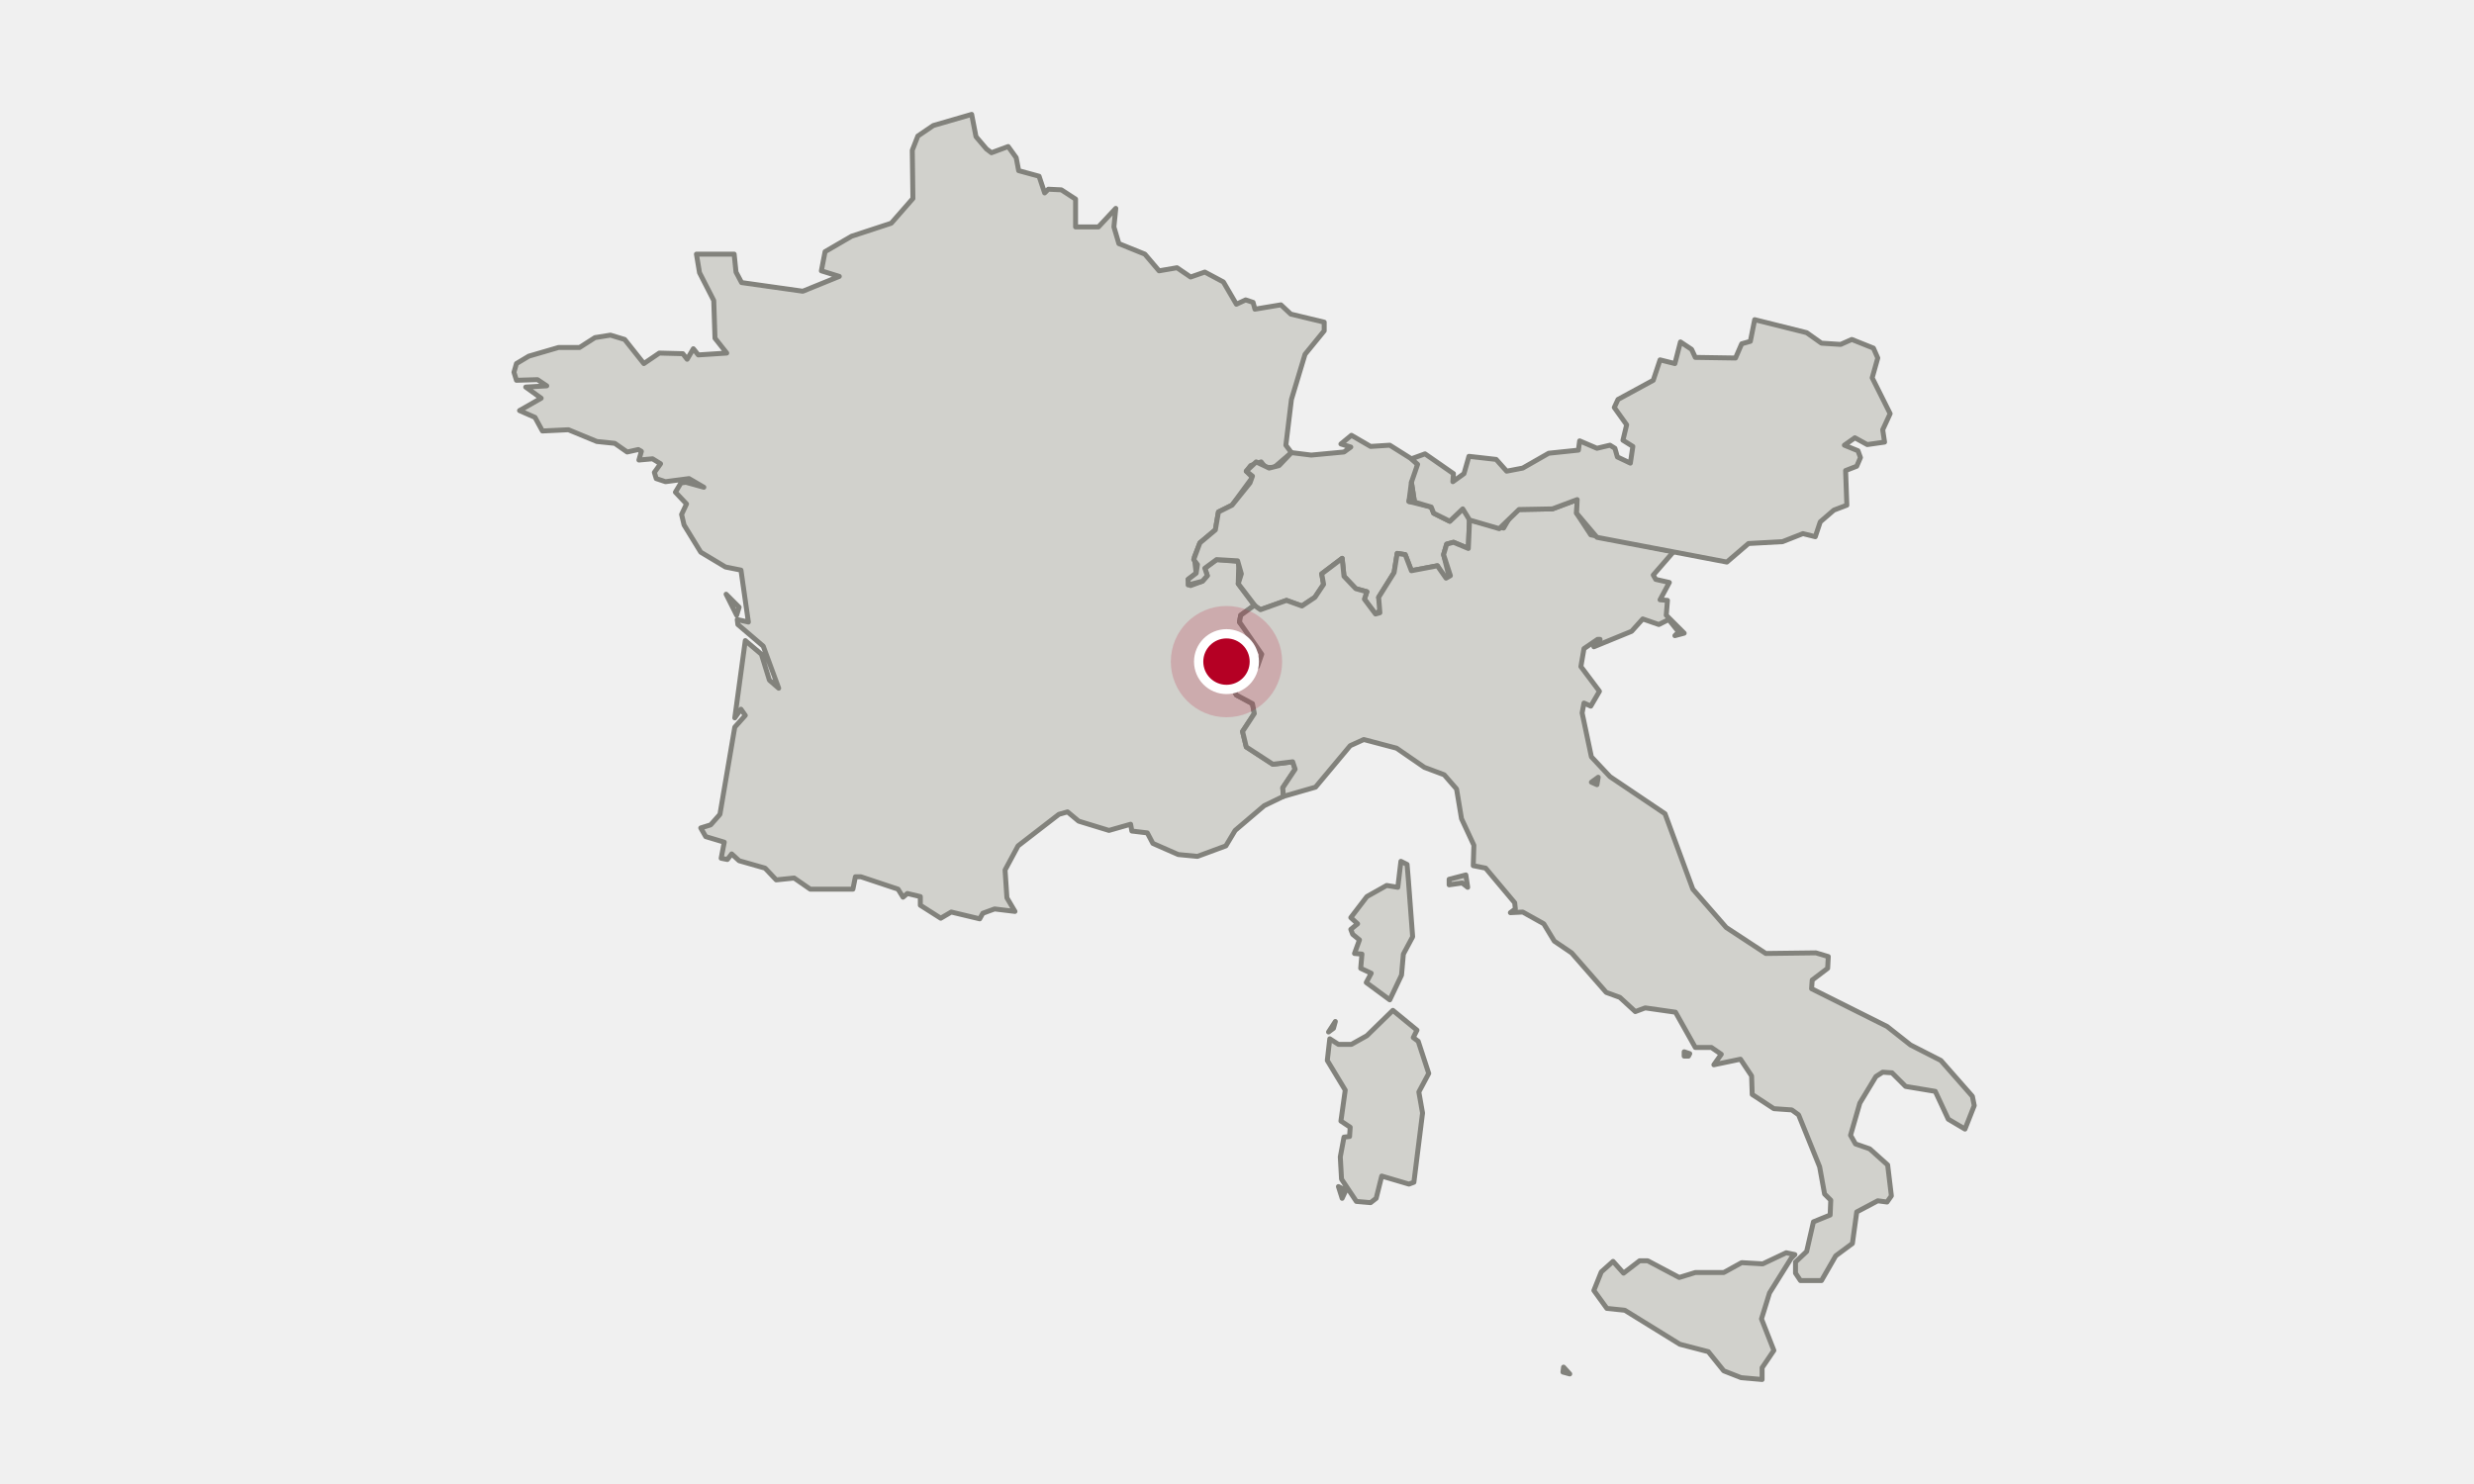
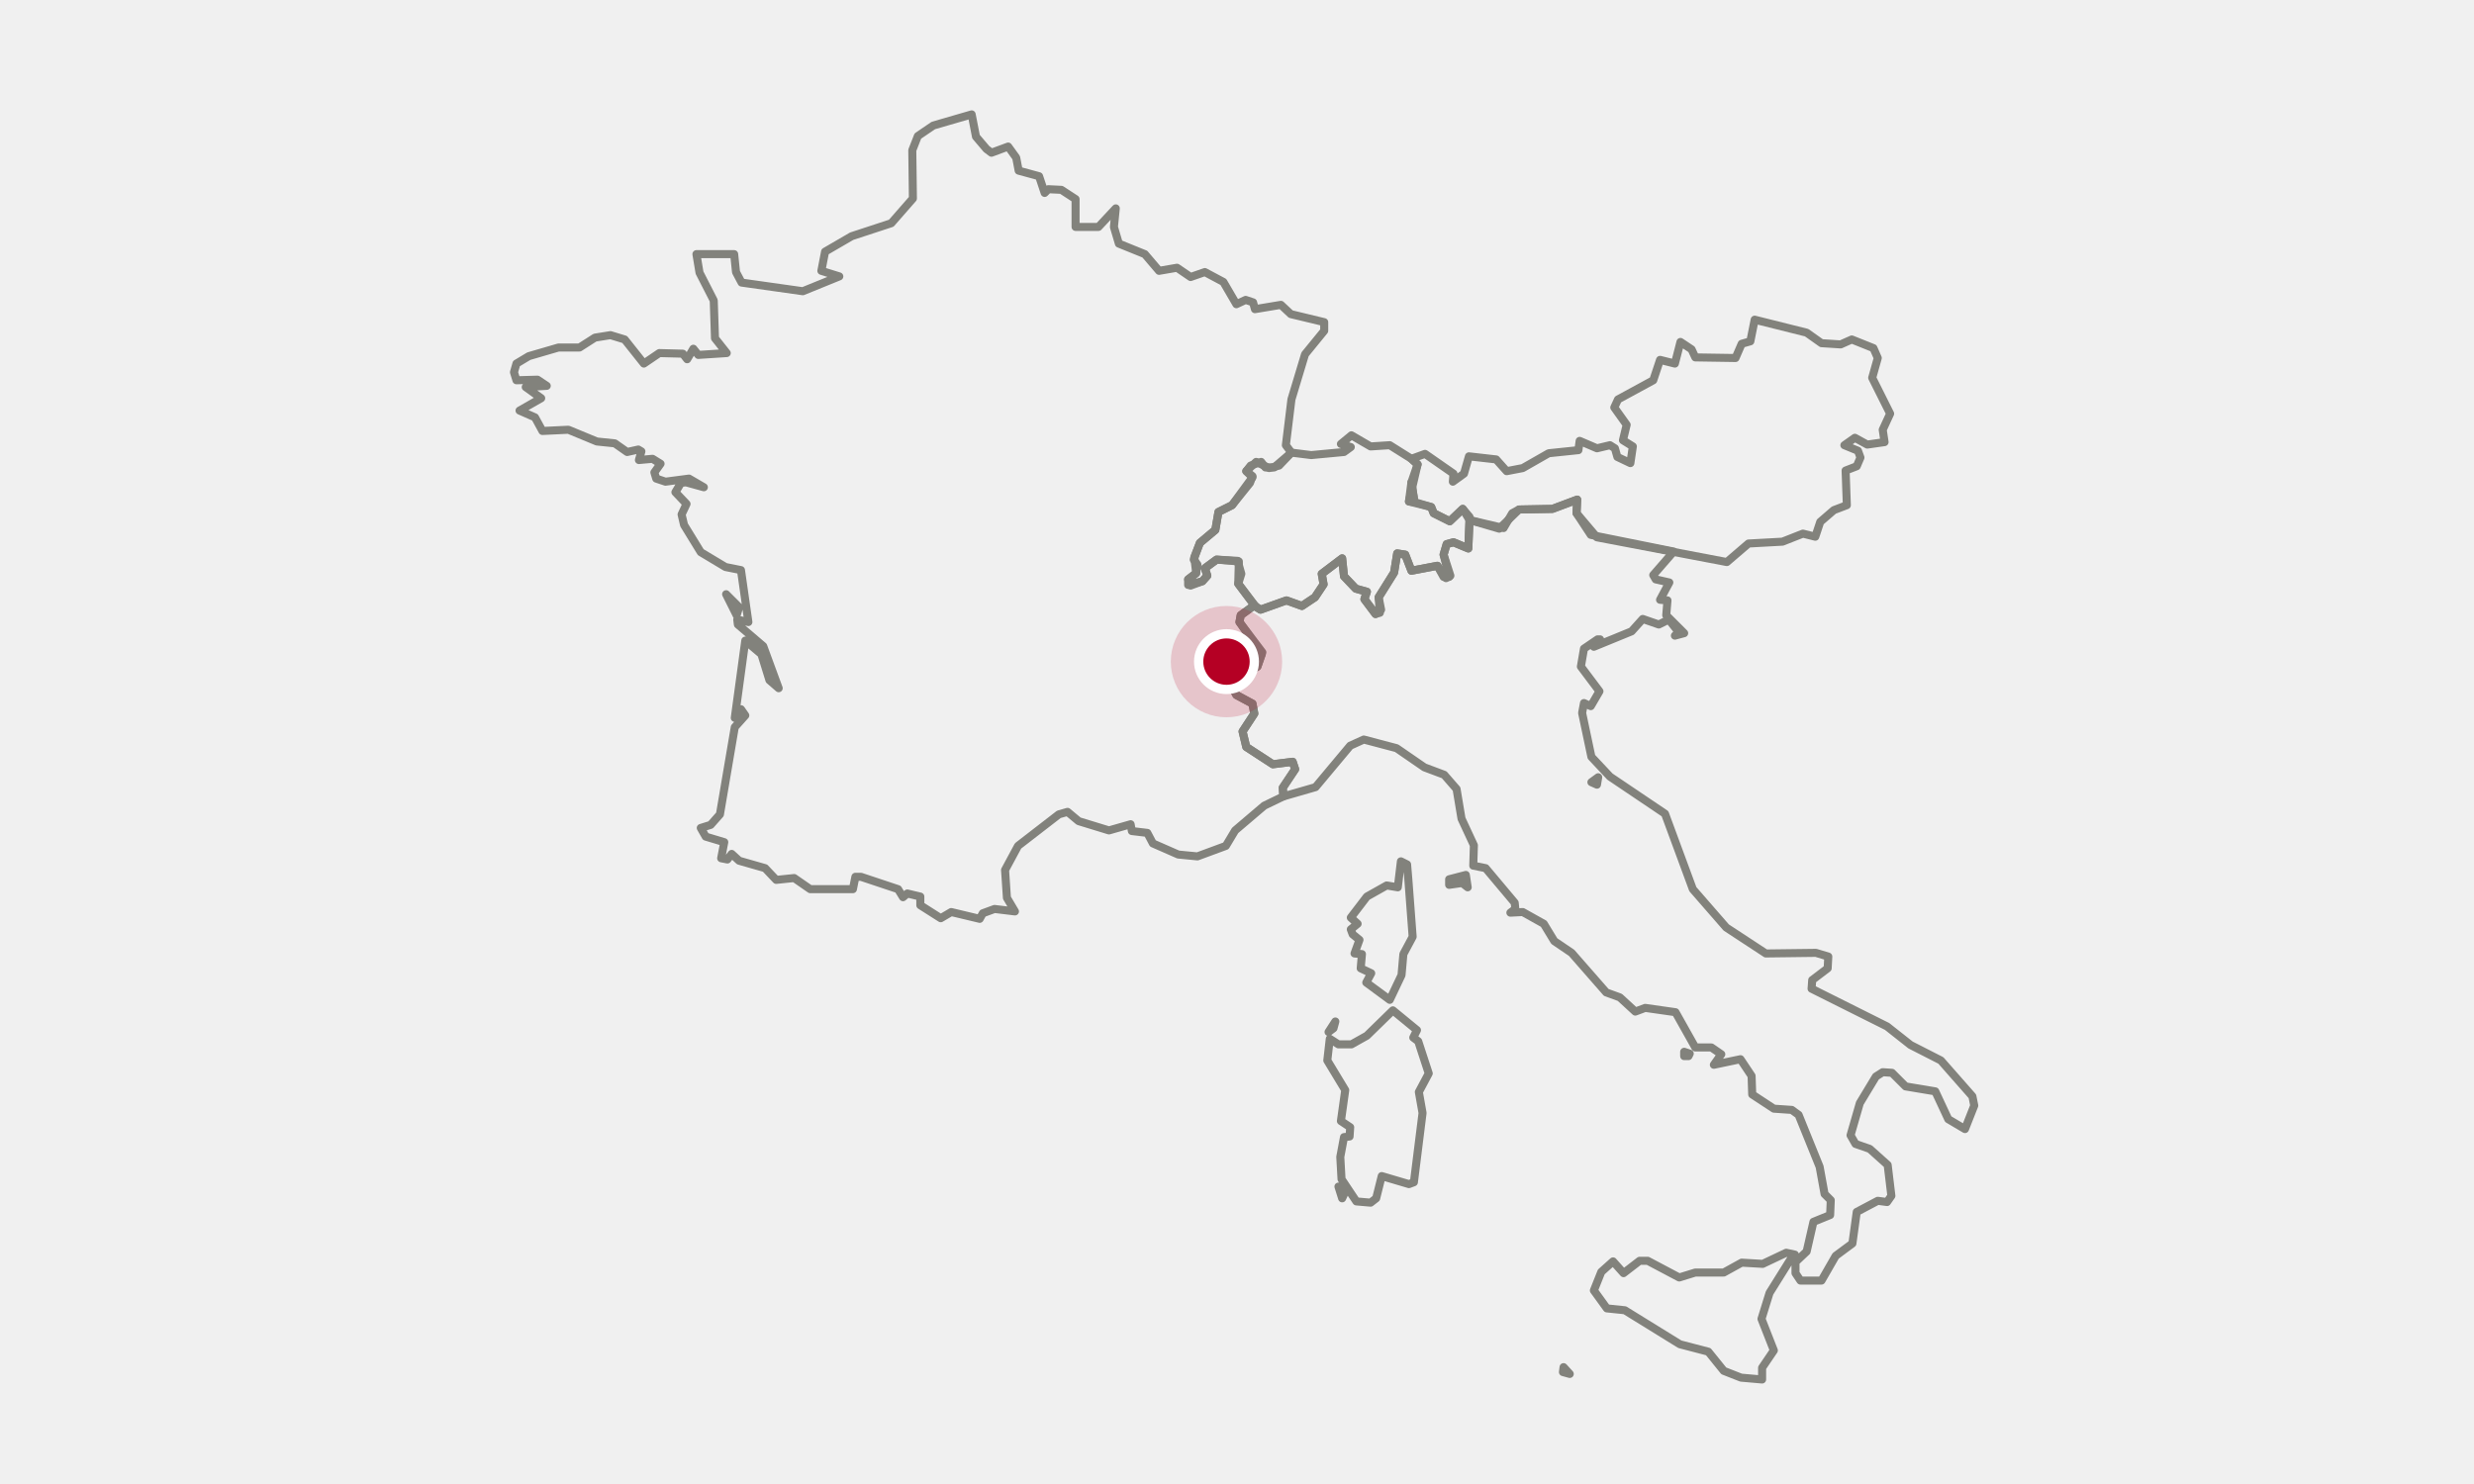
<svg xmlns="http://www.w3.org/2000/svg" width="400" height="240" viewBox="0 0 400 240">
-   <g fill="#d1d1cc" stroke="#82827c" stroke-width=".8" stroke-linejoin="round" fill-rule="evenodd">
+   <g fill="none" stroke="#82827c" stroke-width="1.3" stroke-linejoin="round" fill-rule="evenodd">
    <path data-country="FRA" d="M227.7,142.2 228.4,151.5 226.9,154.3 226.6,157.7 224.7,161.7 220.9,158.9 221.7,157.4 220,156.6 220.2,154.3 219,154.2 219.8,152 218.7,151.1 218.4,150.3 219.5,149.4 218.4,148.4 221,145 224.2,143.2 226,143.5 226.5,139.3 227.5,139.8 227.7,142.2ZM208.8,73.2 206,75.6 204.6,75.6 203.9,74.7 202.2,75.3 201.5,76.2 202.5,77.2 199.2,81.7 197,82.8 196.5,85.7 194,87.8 193.1,90.1 193.4,92.7 192.1,93.7 192.5,94.7 194.4,94 195.2,93.1 194.8,91.9 196.7,90.5 200.3,90.8 200.2,94.4 202.8,97.9 200.6,99.5 200.4,100.6 204.1,105.5 203.3,107.8 200.9,109.3 199.4,109.2 198.8,110.3 199.9,112.4 202.5,113.8 202.8,115.4 200.9,118.3 201.5,120.8 205.8,123.6 209,123.2 209.4,124.4 207.4,127.4 207.5,128.8 204.4,130.3 199.7,134.3 198.2,136.8 193.6,138.5 190.5,138.2 186.4,136.4 185.5,134.7 183,134.4 182.8,133.3 179.3,134.3 174.4,132.8 172.6,131.3 171.2,131.7 164.6,136.8 162.5,140.7 162.8,145.2 164.1,147.4 160.8,147 158.9,147.7 158.4,148.6 153.8,147.5 152.1,148.5 148.8,146.4 148.8,145 146.7,144.5 146,145.1 145.2,143.8 139.2,141.8 138.3,141.8 137.9,143.8 131,143.8 128.4,142 125.5,142.3 123.7,140.4 119.5,139.2 118.3,138.1 117.6,139 116.6,138.8 117.1,136.2 114.1,135.3 113.3,133.9 114.9,133.4 116.4,131.7 118.8,117.6 120.5,115.7 119.8,114.7 118.8,116.1 120.5,103.6 123.1,105.8 124.4,110 125.9,111.3 123.4,104.5 119.3,101 119.2,100.2 121,100.6 119.8,92.2 117.3,91.7 113.3,89.3 110.6,84.9 110.2,83.2 111,81.5 109.2,79.6 110.1,78.1 110.9,78 113.8,78.8 111.4,77.4 107.6,77.9 106.1,77.4 105.8,76.4 106.8,75 105.5,74.2 103.3,74.4 103.7,73 103.2,72.7 101.4,73.1 99.4,71.7 96.5,71.4 91.9,69.5 87.7,69.7 86.5,67.5 84,66.4 87.5,64.4 85,62.6 88.4,62.4 86.9,61.4 83.5,61.5 83.1,60.2 83.5,58.8 85.5,57.6 90.3,56.2 93.7,56.2 96.2,54.6 98.7,54.2 101,54.9 104.1,58.8 106.6,57.1 110.4,57.2 111.1,58.1 112.1,56.4 112.9,57.4 117.5,57.1 115.6,54.7 115.4,48.6 113.1,44.1 112.6,41.1 118.7,41.1 119,44 119.9,45.7 129.8,47.1 135.7,44.7 132.8,43.8 133.4,40.7 137.7,38.2 144.1,36.1 147.6,32.1 147.5,24.3 148.4,22 150.9,20.3 157.1,18.5 157.8,22.1 159.5,24.1 160.3,24.7 163,23.7 164.3,25.5 164.7,27.6 168,28.5 168.9,31.2 169.5,30.6 171.6,30.7 173.9,32.2 173.9,36.7 177.6,36.7 180.4,33.7 180.1,36.7 180.9,39.4 185.1,41.1 187.4,43.8 190.3,43.3 192.5,44.8 194.8,44 197.8,45.6 199.9,49.2 201.4,48.5 202.6,48.9 202.9,50 207.1,49.3 208.7,50.8 214.1,52.1 214.1,53.5 211,57.3 208.8,64.6 207.9,72 208.8,73.2ZM119.5,98.2 119.1,99.5 117.4,96.1 119.5,98.2Z" />
    <path data-country="CHE" d="M228.2,74.2 229.2,75.1 227.8,81.1 231.4,82 231.8,83 234.4,84.3 236.5,82.3 237.6,83.6 237.4,88.7 235,87.7 233.9,88 233.4,89.7 234.3,93.3 233.4,93.3 232.4,91.5 228.2,92.3 227.2,89.7 225.9,89.5 225.4,92.6 222.9,96.6 223.3,98.6 222.4,99.3 220.6,96.9 221,95.7 219.2,95.2 217.3,93.2 217,90.3 213.7,92.8 214,94.5 212.6,96.6 210.5,98 208,97.1 203.8,98.6 203.1,98.2 200.2,94.4 200.7,92.8 200.1,90.7 196.7,90.5 194.8,91.9 195.2,93.1 194.4,94 192.1,94.6 192.1,93.7 193.4,92.7 193.6,91.3 193,90.5 194,87.8 196.5,85.7 197,82.8 199.2,81.7 202.1,78.1 202.5,77 201.5,76.2 203.1,74.7 205.2,75.7 206.8,75.3 208.8,73.2 212,73.6 217.3,73.1 218.4,72.3 216.8,71.8 218.5,70.4 221.6,72.2 224.7,72 228.2,74.2Z" />
    <path data-country="ITA" d="M202.8,97.9 203.8,98.6 208,97.1 210.5,98 212.6,96.6 214,94.5 213.7,92.8 217,90.3 217.3,93.2 219.2,95.2 221,95.7 220.6,96.9 222.4,99.3 223.1,99.1 222.9,96.6 225.4,92.6 225.9,89.5 227.2,89.7 228.2,92.3 232.4,91.5 233.8,93.5 234.5,93.1 233.4,89.7 233.9,88 235,87.7 237.4,88.7 237.6,84.1 243.1,85.4 244.5,83 245.6,82.4 251,82.3 255,80.8 254.9,83 257.2,86.5 270.6,89.2 267.3,93 267.7,93.7 269.9,94.2 268.4,97 269.6,97.1 269.4,99.5 272.3,102.4 270.8,102.8 271.4,102.2 269.8,100.2 268.2,101 265.6,100.1 263.8,102.1 257.7,104.6 258.7,103.4 258.3,103.4 256.1,104.9 255.6,107.8 258.6,111.8 257.2,114.2 256.1,113.7 255.8,115.3 257.3,122.4 260.3,125.6 269.2,131.6 273.7,143.8 279.1,150 285.5,154.2 293.6,154.1 295.6,154.7 295.5,156.6 293,158.5 292.9,159.9 305.1,166 308.9,169 313.8,171.5 318.9,177.3 319.2,178.8 317.7,182.6 315,181 312.9,176.5 308.1,175.7 305.9,173.5 304.4,173.4 303.3,174.1 300.7,178.4 299.2,183.6 300,185 302.3,185.8 305.2,188.4 305.8,193.4 305.1,194.4 303.6,194.2 300.2,196 299.5,201.1 296.8,203.1 294.5,207.1 291.1,207.1 290.3,205.9 290.3,204.1 292.1,202.4 293.2,197.6 295.9,196.5 296,194.1 295,193.1 294.2,188.7 290.8,180.3 289.7,179.5 286.8,179.3 283.3,177 283.2,174 281.4,171.3 277.1,172.2 278.3,170.5 276.7,169.4 274.1,169.4 270.9,163.7 266,163 264.4,163.6 261.9,161.3 259.7,160.5 254.1,154.1 251.3,152.2 249.6,149.4 246.2,147.5 244.2,147.6 245,147 244.9,146 240.2,140.4 238.2,140 238.3,136.7 236.3,132.4 235.5,127.6 233.5,125.3 230.3,124.1 225.8,121 220.5,119.6 218.3,120.6 212.7,127.3 207.5,128.8 207.4,127.4 209.4,124.4 209,123.2 205.8,123.6 201.5,120.8 200.9,118.3 202.8,115.4 202.5,113.8 199.9,112.4 198.8,110.3 199.4,109.2 200.9,109.3 203.3,107.8 204,105.8 200.4,100.6 200.6,99.5 202.8,97.9ZM258.2,126.9 258.4,125.7 257.3,126.5 258.2,126.9ZM237,141.5 237.3,143.5 236.4,142.8 234.3,143.1 234.3,142.2 237,141.5ZM273,170.8 272.3,170.8 272.3,170.1 273.2,170.4 273,170.8ZM253.8,222.2 252.7,221.9 252.8,221.1 253.8,222.2ZM289.6,203.5 286.1,209.1 284.8,213.3 286.8,218.4 284.9,221.2 284.9,223.1 281.5,222.8 278.7,221.7 276.2,218.6 271.6,217.4 262.7,211.9 259.8,211.6 257.7,208.7 258.9,205.7 260.8,204 262.5,205.9 265.1,203.9 266.4,203.9 271.5,206.6 274.1,205.8 278.7,205.8 281.6,204.2 285,204.4 288.8,202.6 290.2,202.9 289.6,203.5ZM229.3,168.4 231,173.6 229.4,176.6 230,180 228.6,191.2 227.8,191.5 223.4,190.2 222.5,193.8 221.6,194.5 219.3,194.3 216.9,190.7 216.7,187.1 217.3,183.9 218.2,183.8 218.3,182.3 216.8,181.3 217.5,176.3 214.6,171.5 215,168 216.4,168.9 218.5,168.9 221,167.5 225.2,163.4 229.1,166.6 228.5,167.8 229.3,168.4ZM217.6,192.5 217,193.8 216.4,191.9 217.6,192.5ZM215.6,166.3 214.8,166.9 215.9,165.2 215.6,166.3Z" />
    <path data-country="AUT" d="M228.2,78 229.2,75.1 228.2,74.2 230.4,73.4 235,76.6 234.9,77.9 236.7,76.6 237.5,73.8 241.9,74.3 243.6,76.2 246.2,75.7 250.4,73.3 255.2,72.8 255.4,71.3 258.2,72.5 260.3,72 261.1,72.5 261.5,73.9 263.6,74.9 264,72.2 262.4,71.2 263,68.7 261,65.9 261.6,64.6 267.3,61.5 268.4,58.2 270.8,58.8 271.7,55.3 273.5,56.5 274.1,57.8 280.6,57.9 281.6,55.6 283,55.2 283.7,51.7 292.1,53.8 294.5,55.5 297.6,55.7 299.4,54.9 302.9,56.3 303.6,57.9 302.7,61.1 305.6,66.9 304.4,69.5 304.7,71.5 301.9,71.9 299.9,70.8 298.2,72 300.4,72.9 300.8,74 300.2,75.4 298.4,76.1 298.6,81.7 296.5,82.5 294.3,84.4 293.5,86.8 291.5,86.3 288.2,87.6 282.7,87.9 279.2,90.9 258.2,86.9 254.9,83 255,80.8 251,82.3 245.6,82.4 242.4,85.5 237.6,84.1 236.5,82.3 234.4,84.3 231.8,83 231.4,82 228.7,81.2 228.2,78Z" />
    <path data-country="LIE" d="M228.7,81.2 227.8,81.1 228.2,78 228.7,81.2Z" />
  </g>
  <g data-coordinates="6.58,45.299">
    <circle cx="198.3" cy="107" r="9" fill="#b50024" opacity=".18" />
    <circle cx="198.3" cy="107" r="4.5" fill="#b50024" stroke="#fff" stroke-width="1.5" />
  </g>
</svg>
